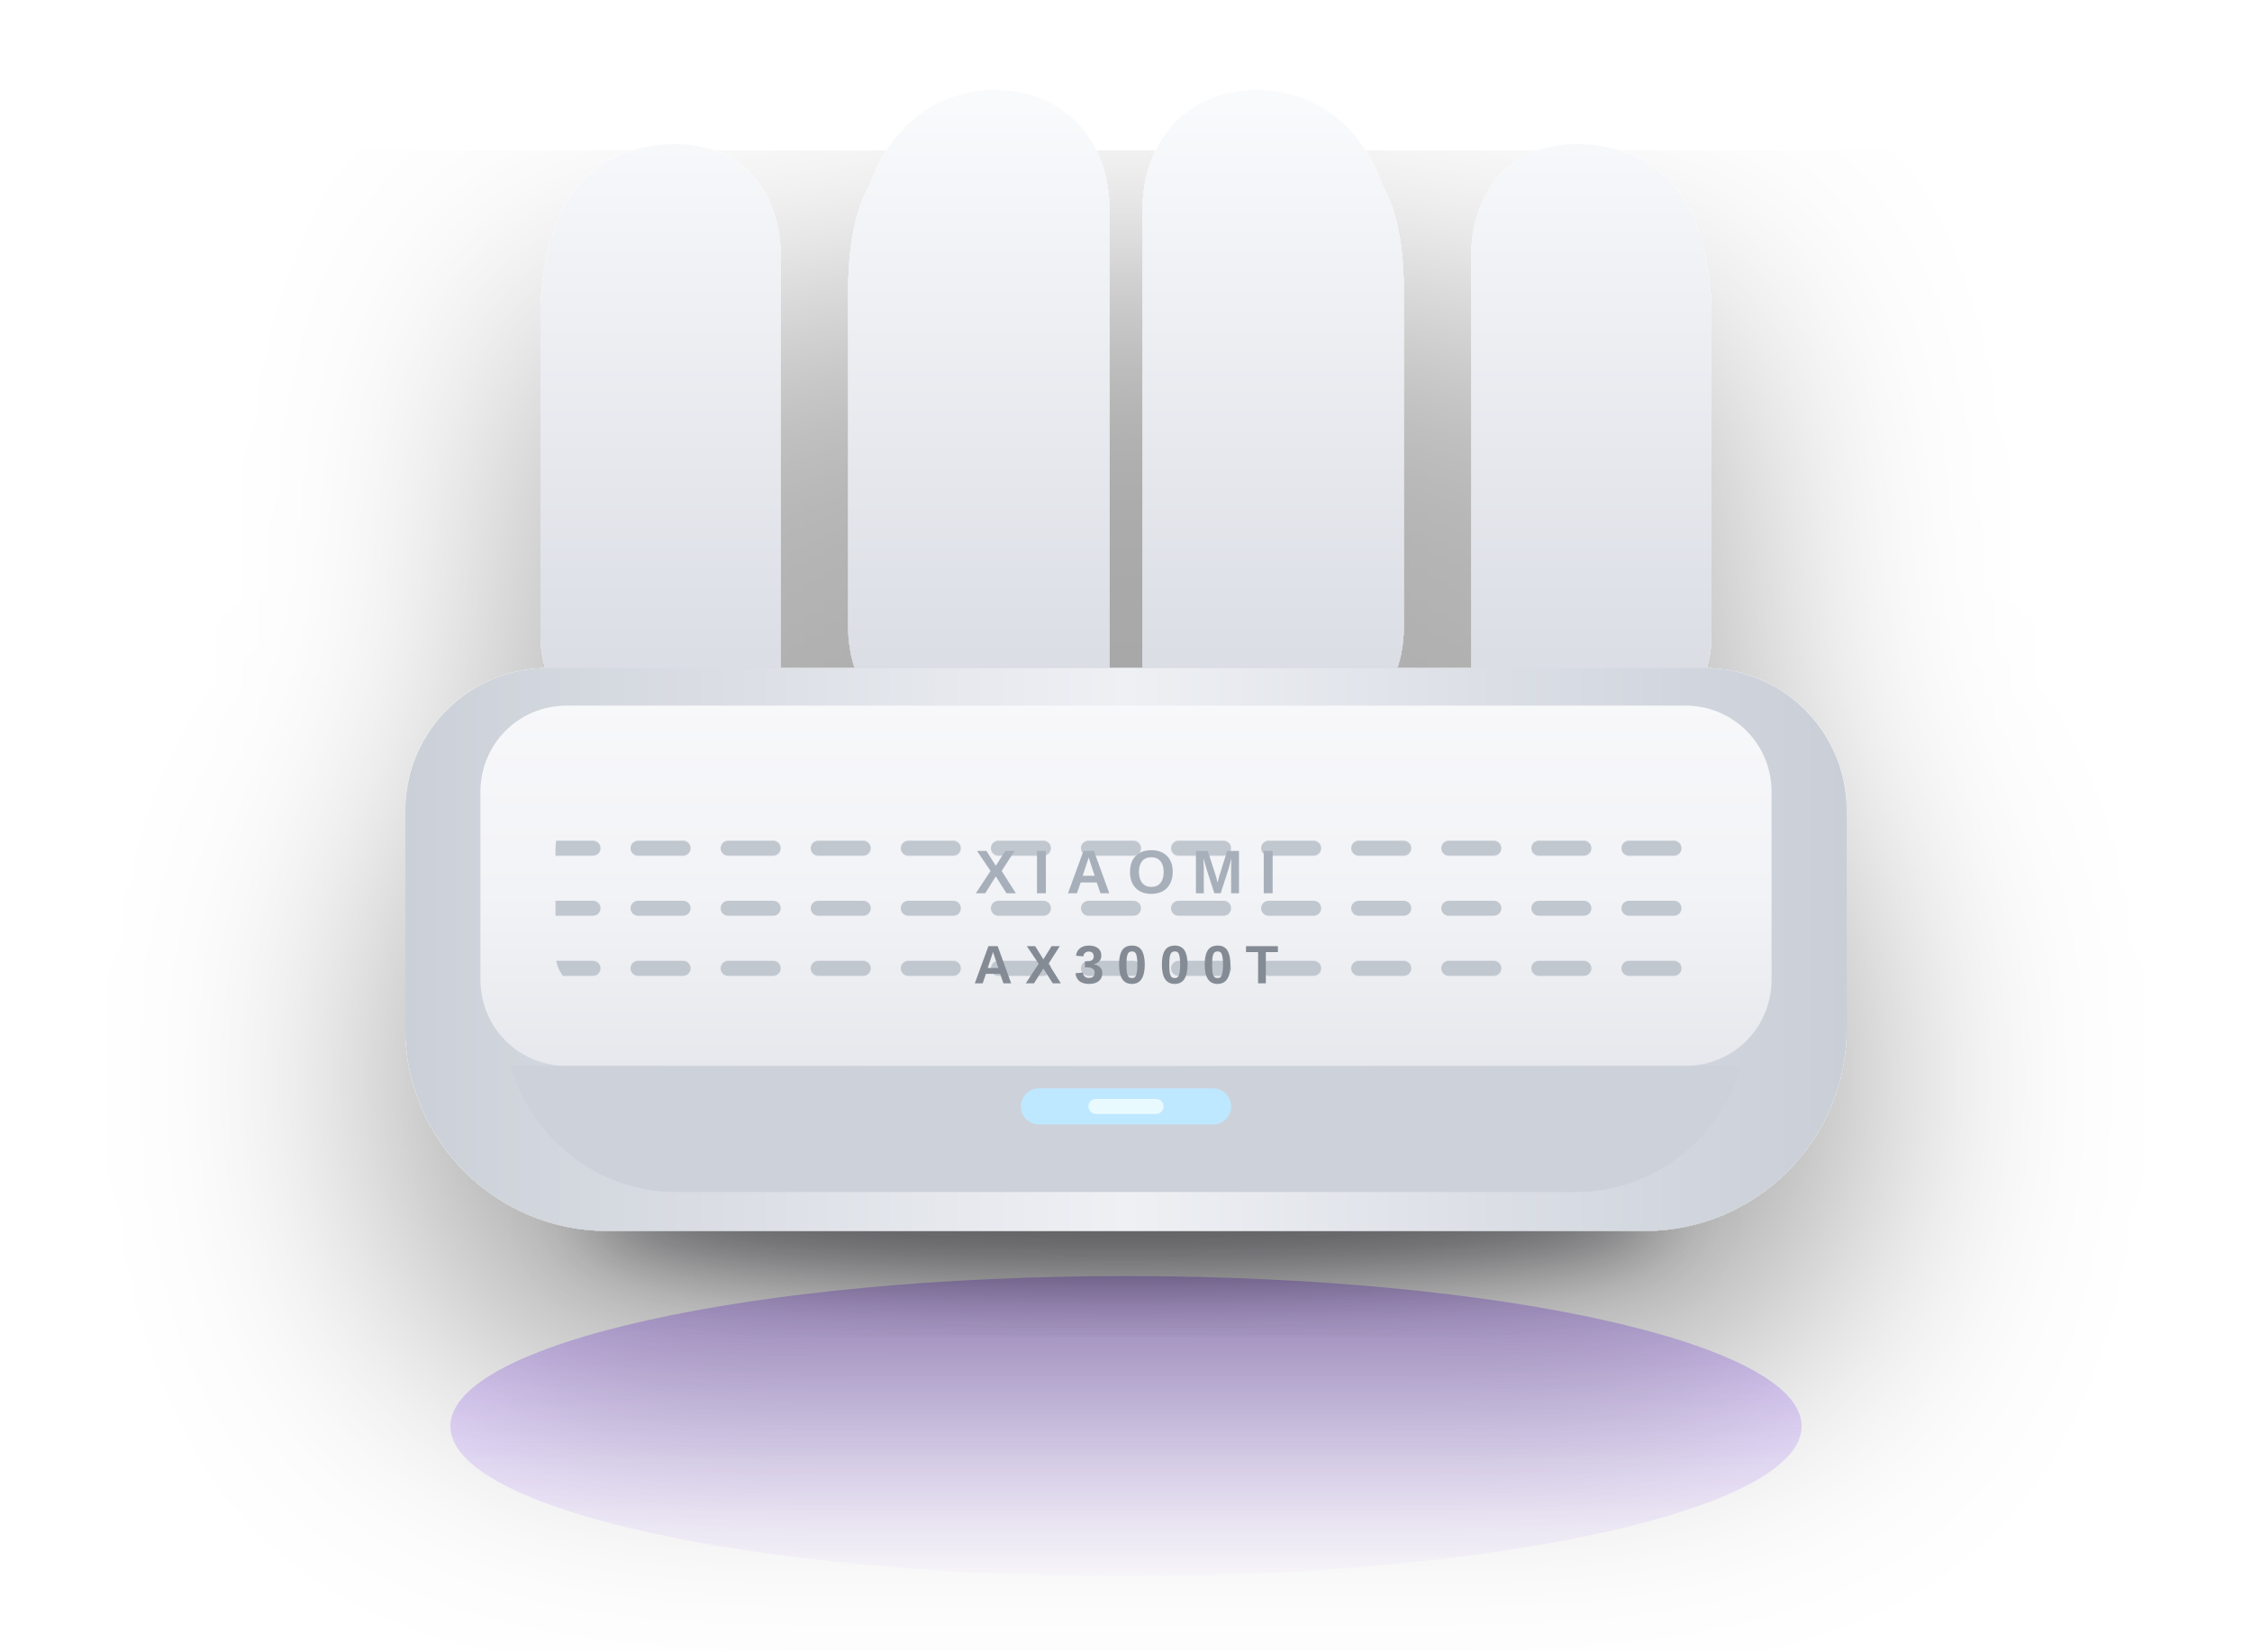
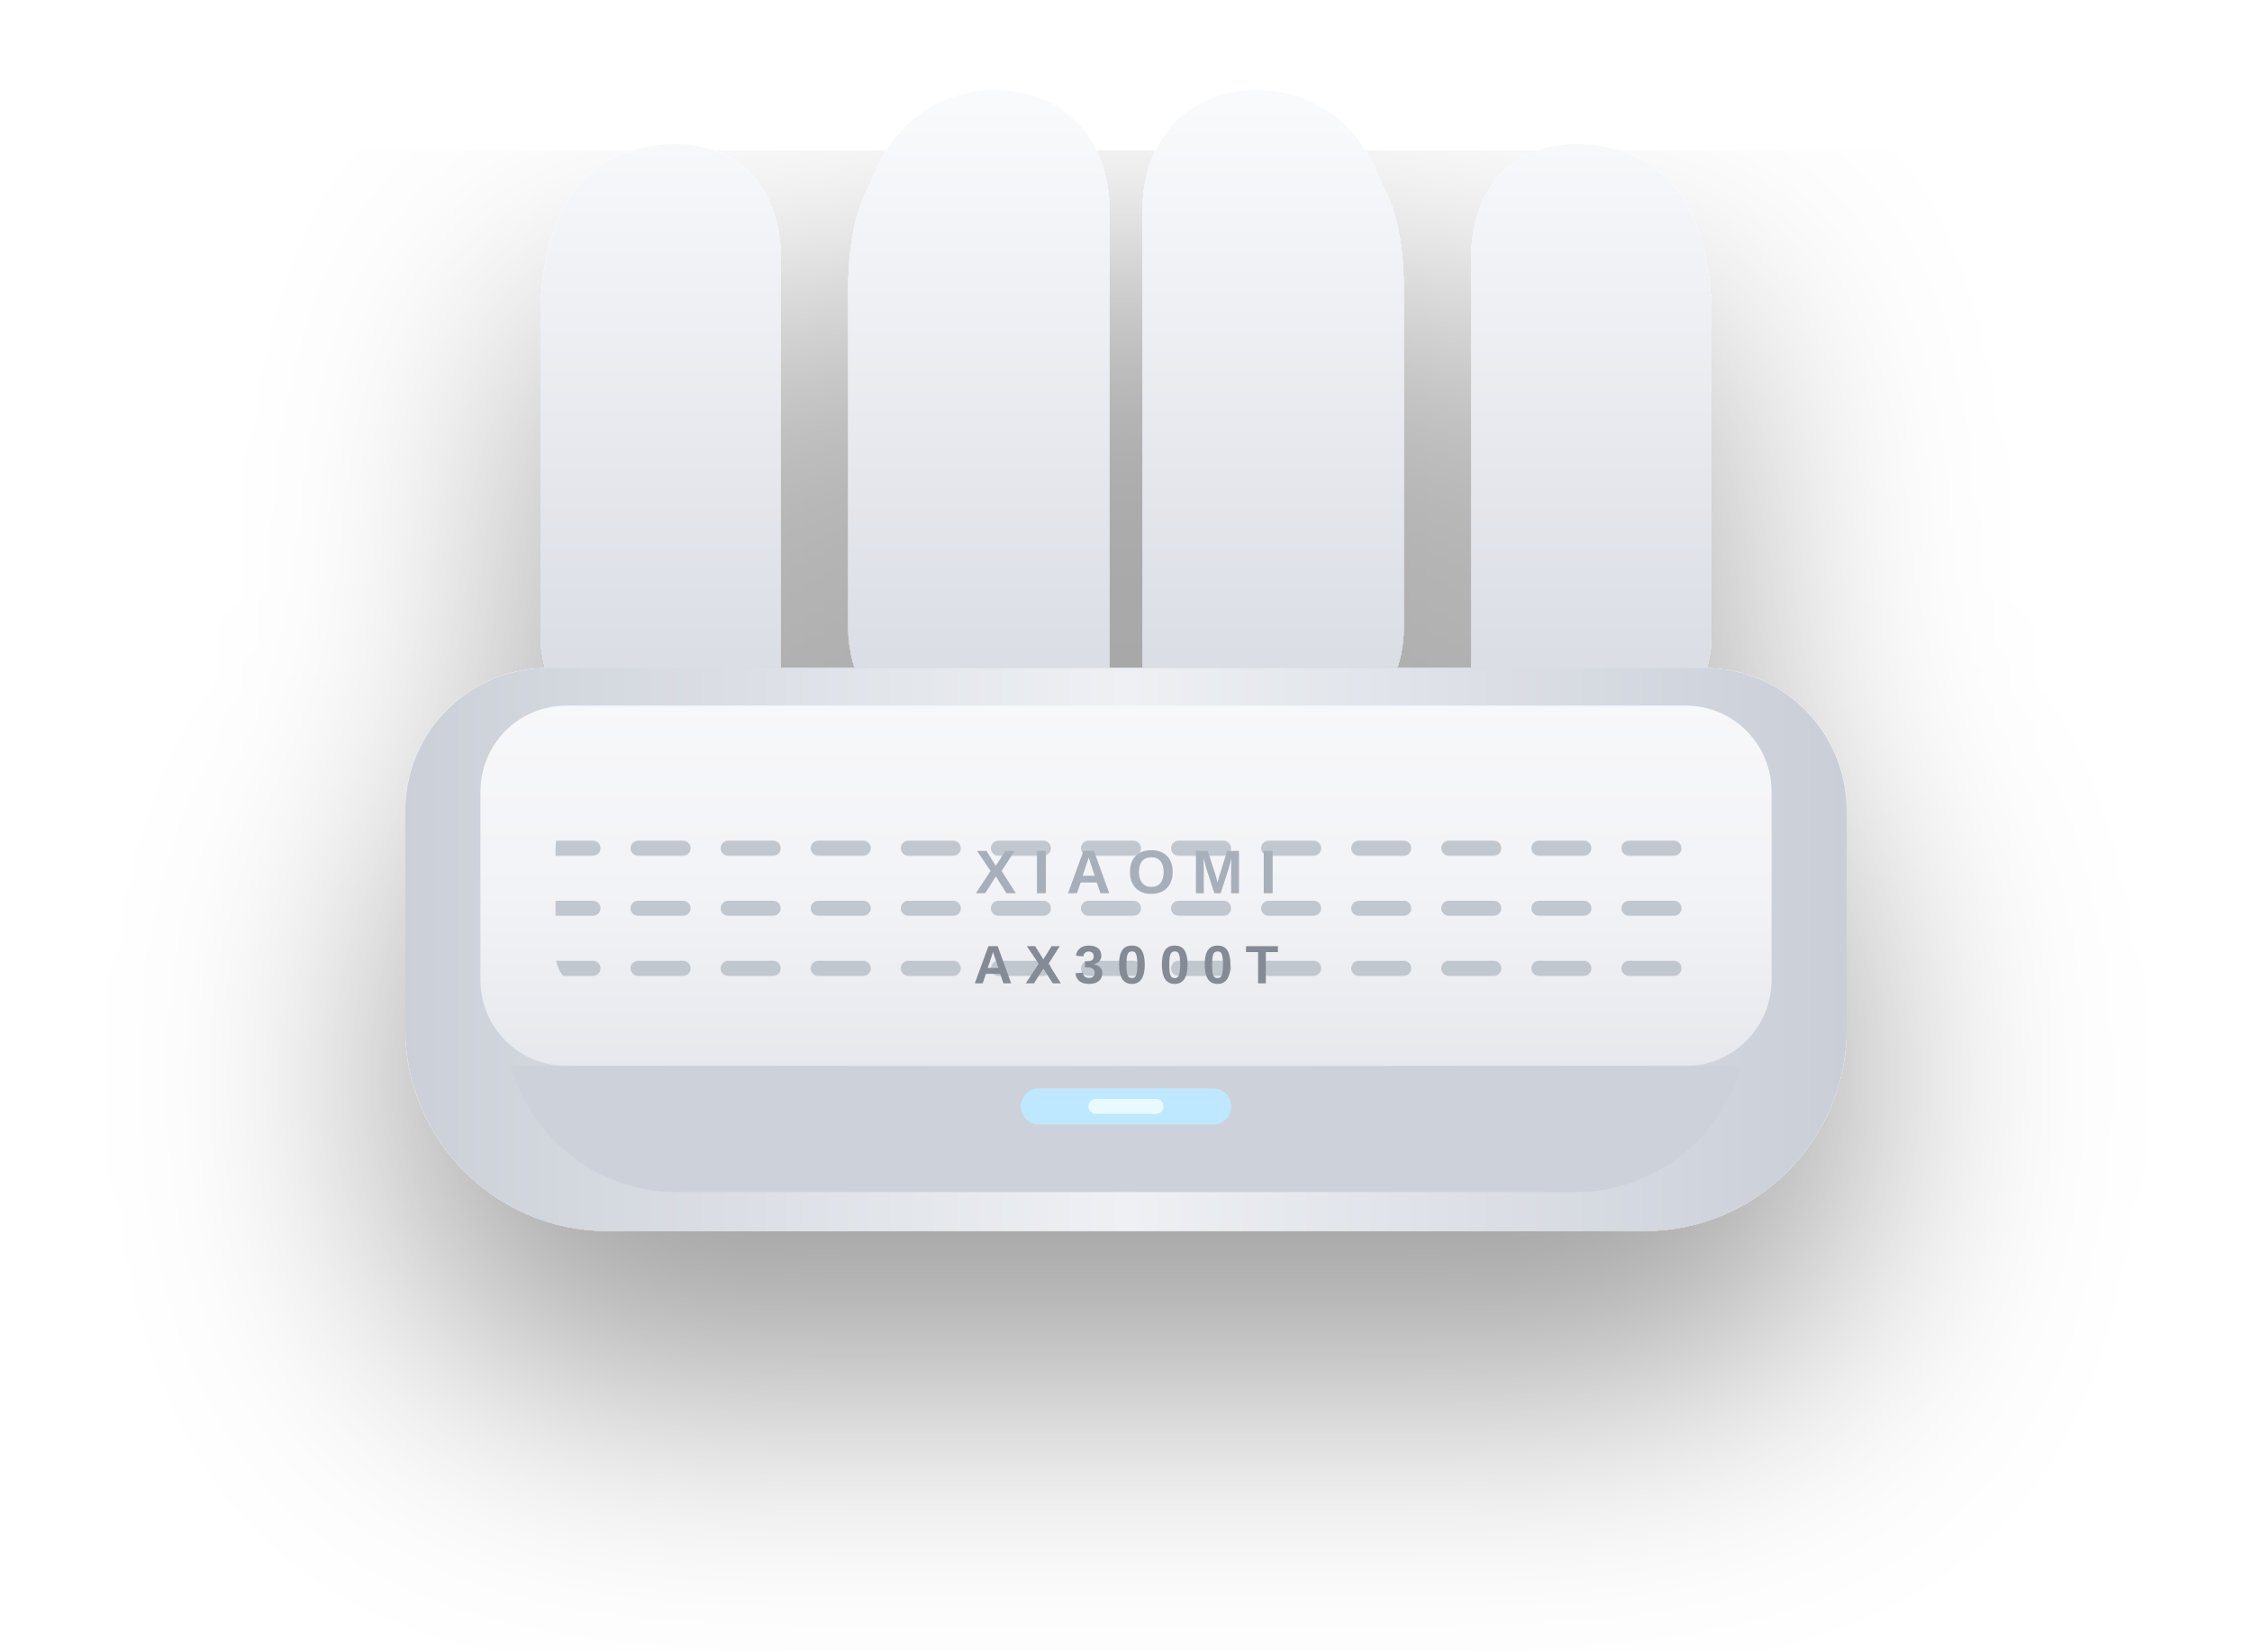
<svg xmlns="http://www.w3.org/2000/svg" width="300" height="220" viewBox="0 0 300 220" fill="none">
  <defs>
-     <linearGradient id="axGlow" x1="150" y1="156" x2="150" y2="212" gradientUnits="userSpaceOnUse">
-       <stop stop-color="#7D35FF" stop-opacity="0.46" />
-       <stop offset="1" stop-color="#7D35FF" stop-opacity="0" />
-     </linearGradient>
    <linearGradient id="axBodyTop" x1="150" y1="66" x2="150" y2="168" gradientUnits="userSpaceOnUse">
      <stop stop-color="#FDFDFF" />
      <stop offset="0.52" stop-color="#F2F3F6" />
      <stop offset="1" stop-color="#D9DCE3" />
    </linearGradient>
    <linearGradient id="axBodySide" x1="54" y1="126" x2="246" y2="126" gradientUnits="userSpaceOnUse">
      <stop stop-color="#CBD0D8" />
      <stop offset="0.5" stop-color="#EEF0F4" />
      <stop offset="1" stop-color="#C9CED7" />
    </linearGradient>
    <linearGradient id="axAntenna" x1="0" y1="14" x2="0" y2="98" gradientUnits="userSpaceOnUse">
      <stop stop-color="#F9FAFC" />
      <stop offset="1" stop-color="#D7DAE2" />
    </linearGradient>
    <filter id="axShadow" x="14" y="0" width="272" height="220" filterUnits="userSpaceOnUse" color-interpolation-filters="sRGB">
      <feDropShadow dx="0" dy="20" stdDeviation="18" flood-color="#09070F" flood-opacity="0.38" />
    </filter>
-     <filter id="axBlur" x="56" y="144" width="188" height="34" filterUnits="userSpaceOnUse" color-interpolation-filters="sRGB">
-       <feGaussianBlur stdDeviation="5" />
-     </filter>
    <pattern id="axVents" width="12" height="8" patternUnits="userSpaceOnUse">
      <rect x="0" y="0" width="8" height="2" rx="1" fill="#BDC3CC" fill-opacity="0.92" />
    </pattern>
  </defs>
-   <ellipse cx="150" cy="190" rx="90" ry="20" fill="url(#axGlow)" />
-   <g filter="url(#axBlur)">
-     <ellipse cx="150" cy="162" rx="72" ry="8" fill="#12111A" fill-opacity="0.5" />
-   </g>
  <g filter="url(#axShadow)">
    <path d="M74 30C76.7 22.8 82.8 19.2 90 19.2C98.8 19.2 104 25.6 104 34.2V101H88.5C79.4 101 72 93.6 72 84.5V42.5C72 37.8 72.6 34.2 74 30Z" fill="url(#axAntenna)" />
    <path d="M116 24.4C118.8 16.5 125 12 132.6 12C141.9 12 147.8 18.8 147.8 28.1V101H130.4C120.8 101 113 93.2 113 83.6V38.8C113 33.2 113.8 28.1 116 24.4Z" fill="url(#axAntenna)" />
    <path d="M184 24.4C181.2 16.5 175 12 167.4 12C158.1 12 152.2 18.8 152.2 28.1V101H169.6C179.2 101 187 93.2 187 83.6V38.8C187 33.2 186.2 28.1 184 24.4Z" fill="url(#axAntenna)" />
    <path d="M226 30C223.3 22.8 217.2 19.2 210 19.2C201.2 19.2 196 25.6 196 34.2V101H211.5C220.6 101 228 93.6 228 84.5V42.5C228 37.8 227.4 34.2 226 30Z" fill="url(#axAntenna)" />
    <path d="M54 108C54 97.5 62.5 89 73 89H227C237.5 89 246 97.5 246 108V137C246 151.9 233.9 164 219 164H81C66.1 164 54 151.9 54 137V108Z" fill="url(#axBodySide)" />
    <path d="M64 105.5C64 99.1 69.1 94 75.5 94H224.5C230.9 94 236 99.1 236 105.5V130.5C236 136.9 230.9 142 224.5 142H75.5C69.1 142 64 136.9 64 130.5V105.5Z" fill="url(#axBodyTop)" />
    <path d="M79 108H221C223.8 108 226 110.2 226 113V127C226 129.8 223.8 132 221 132H79C76.2 132 74 129.8 74 127V113C74 110.2 76.2 108 79 108Z" fill="url(#axVents)" />
    <path d="M68 142H232C229.2 151.7 220.3 158.8 210 158.8H90C79.7 158.8 70.8 151.7 68 142Z" fill="#CDD2DA" />
    <rect x="136" y="145" width="28" height="4.8" rx="2.4" fill="#BEE8FF" />
    <rect x="145" y="146.4" width="10" height="2" rx="1" fill="#E9FAFF" />
    <text x="150" y="119" text-anchor="middle" fill="#A7AFBA" font-family="Arial, sans-serif" font-size="8.2" font-weight="700" letter-spacing="2.2">XIAOMI</text>
    <text x="150" y="131" text-anchor="middle" fill="#848B95" font-family="Arial, sans-serif" font-size="7.2" font-weight="700" letter-spacing="1.7">AX3000T</text>
  </g>
</svg>
